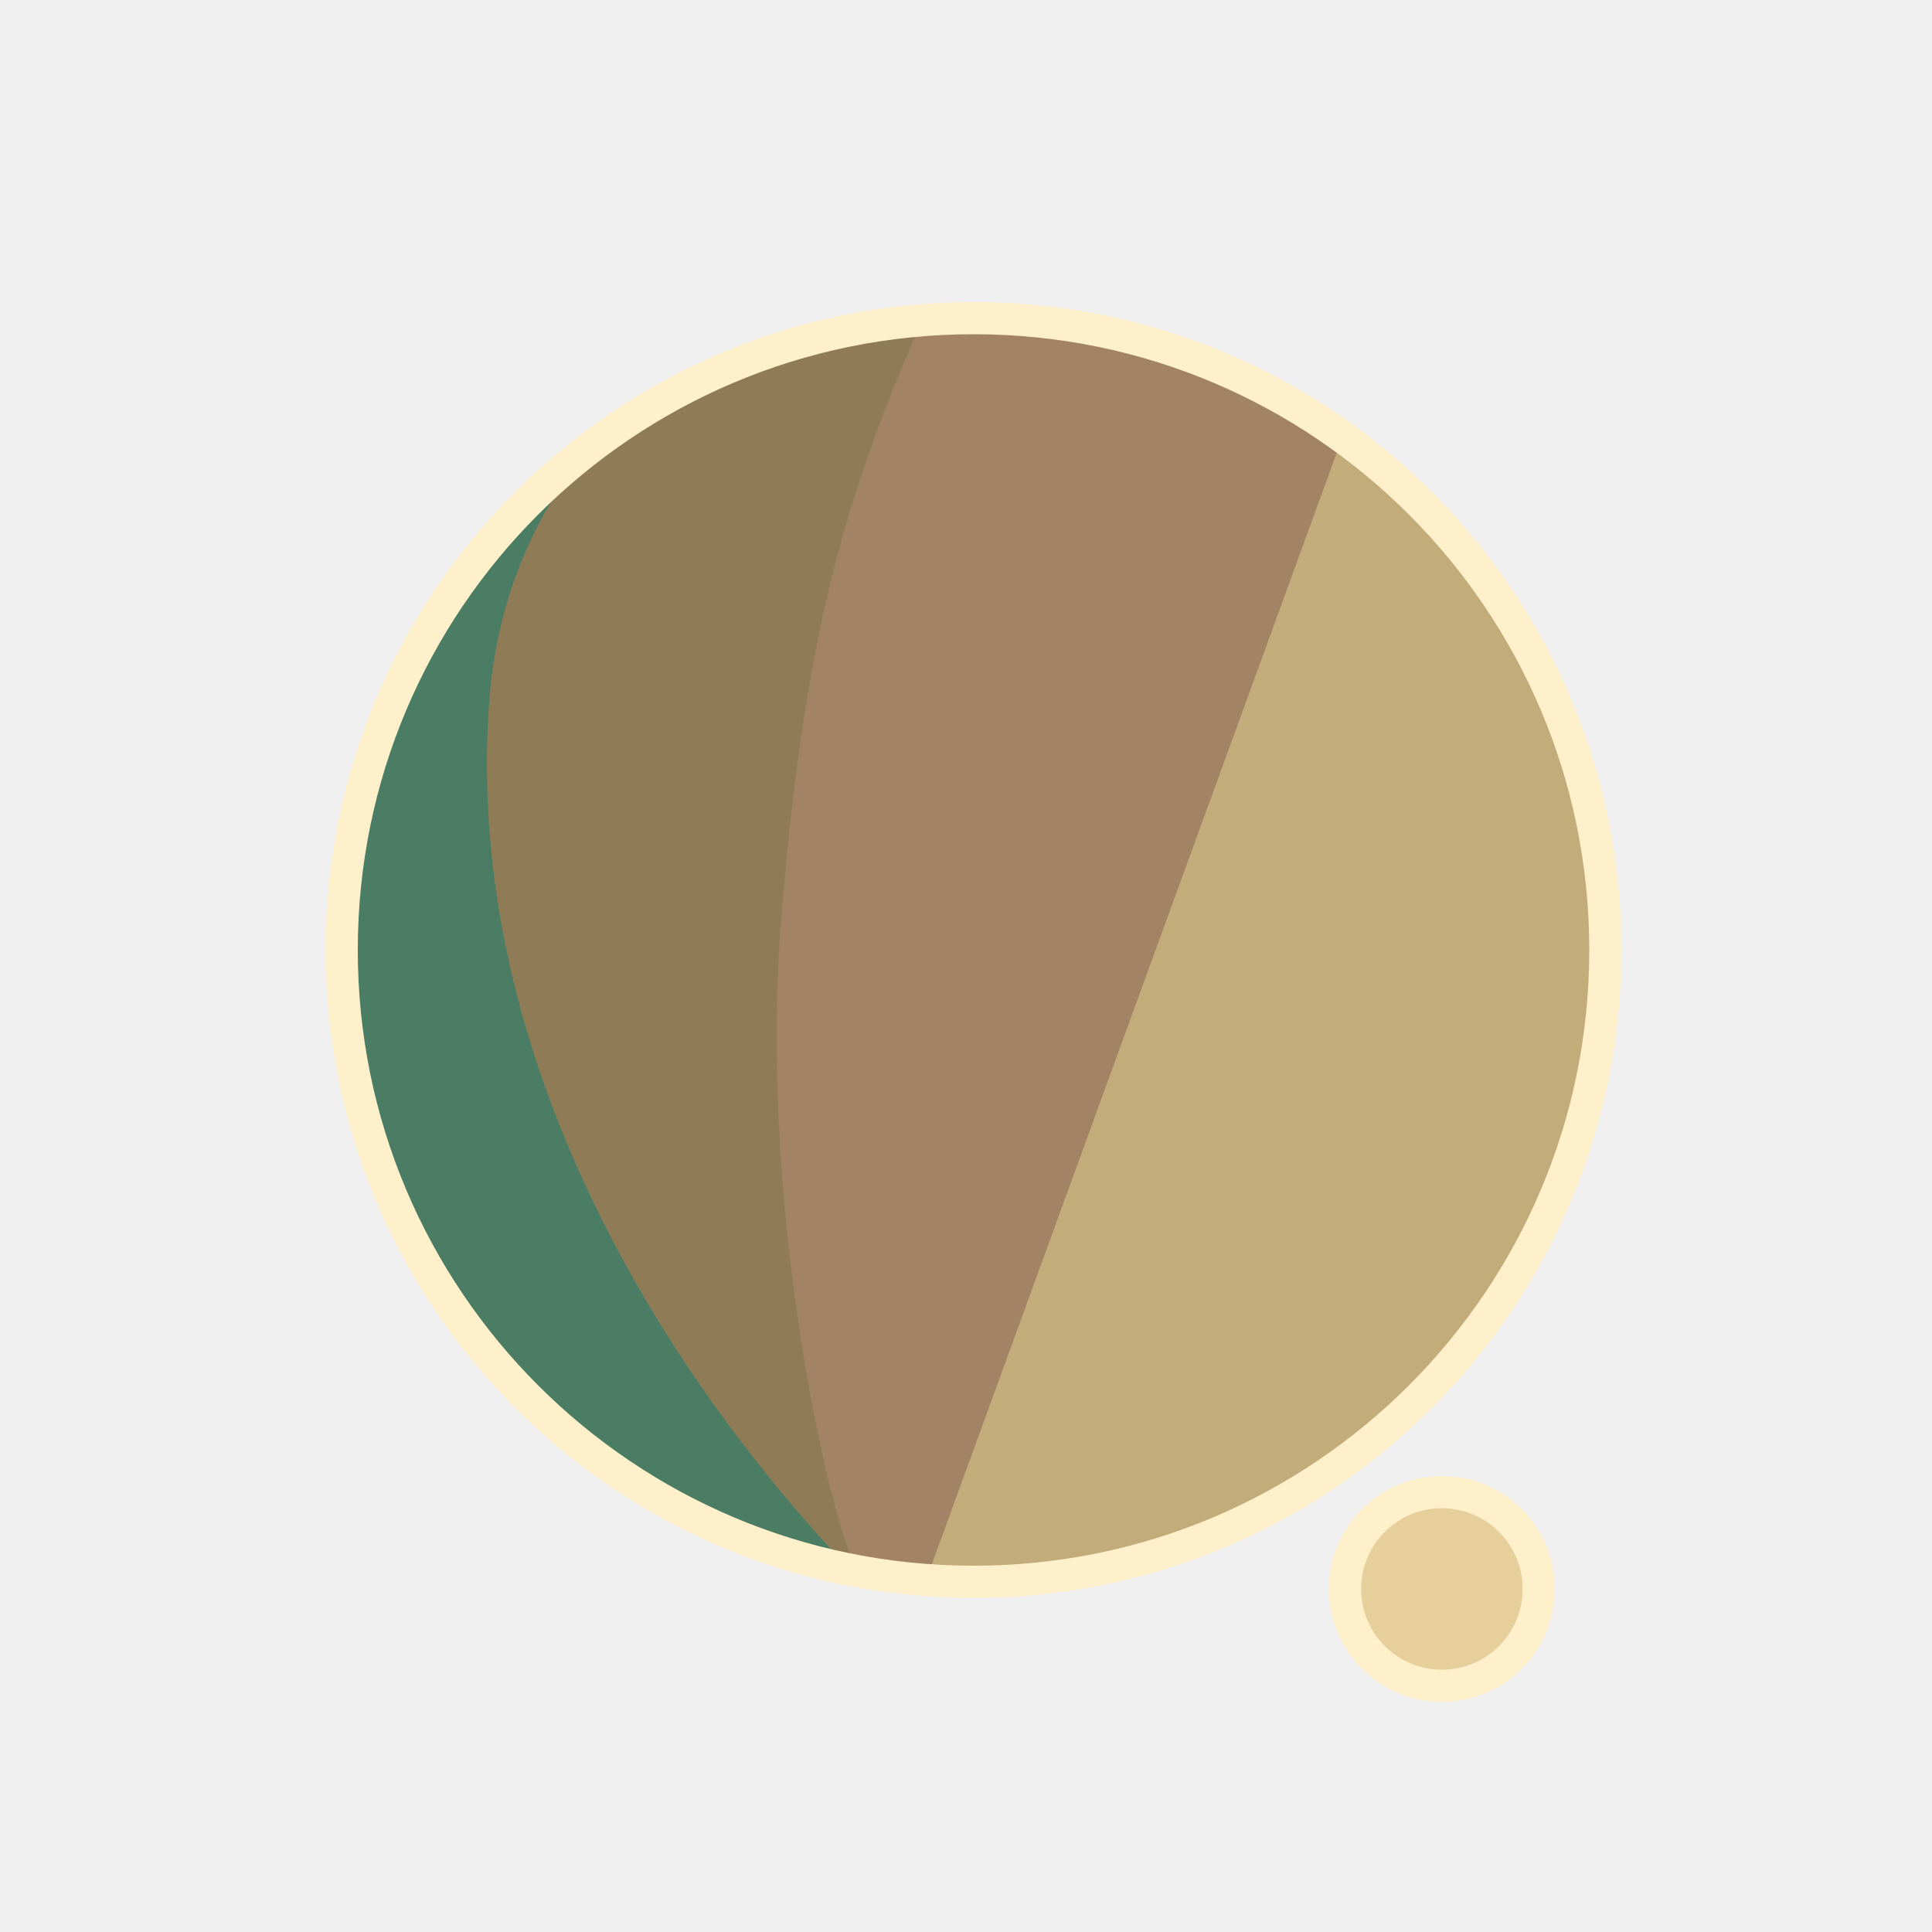
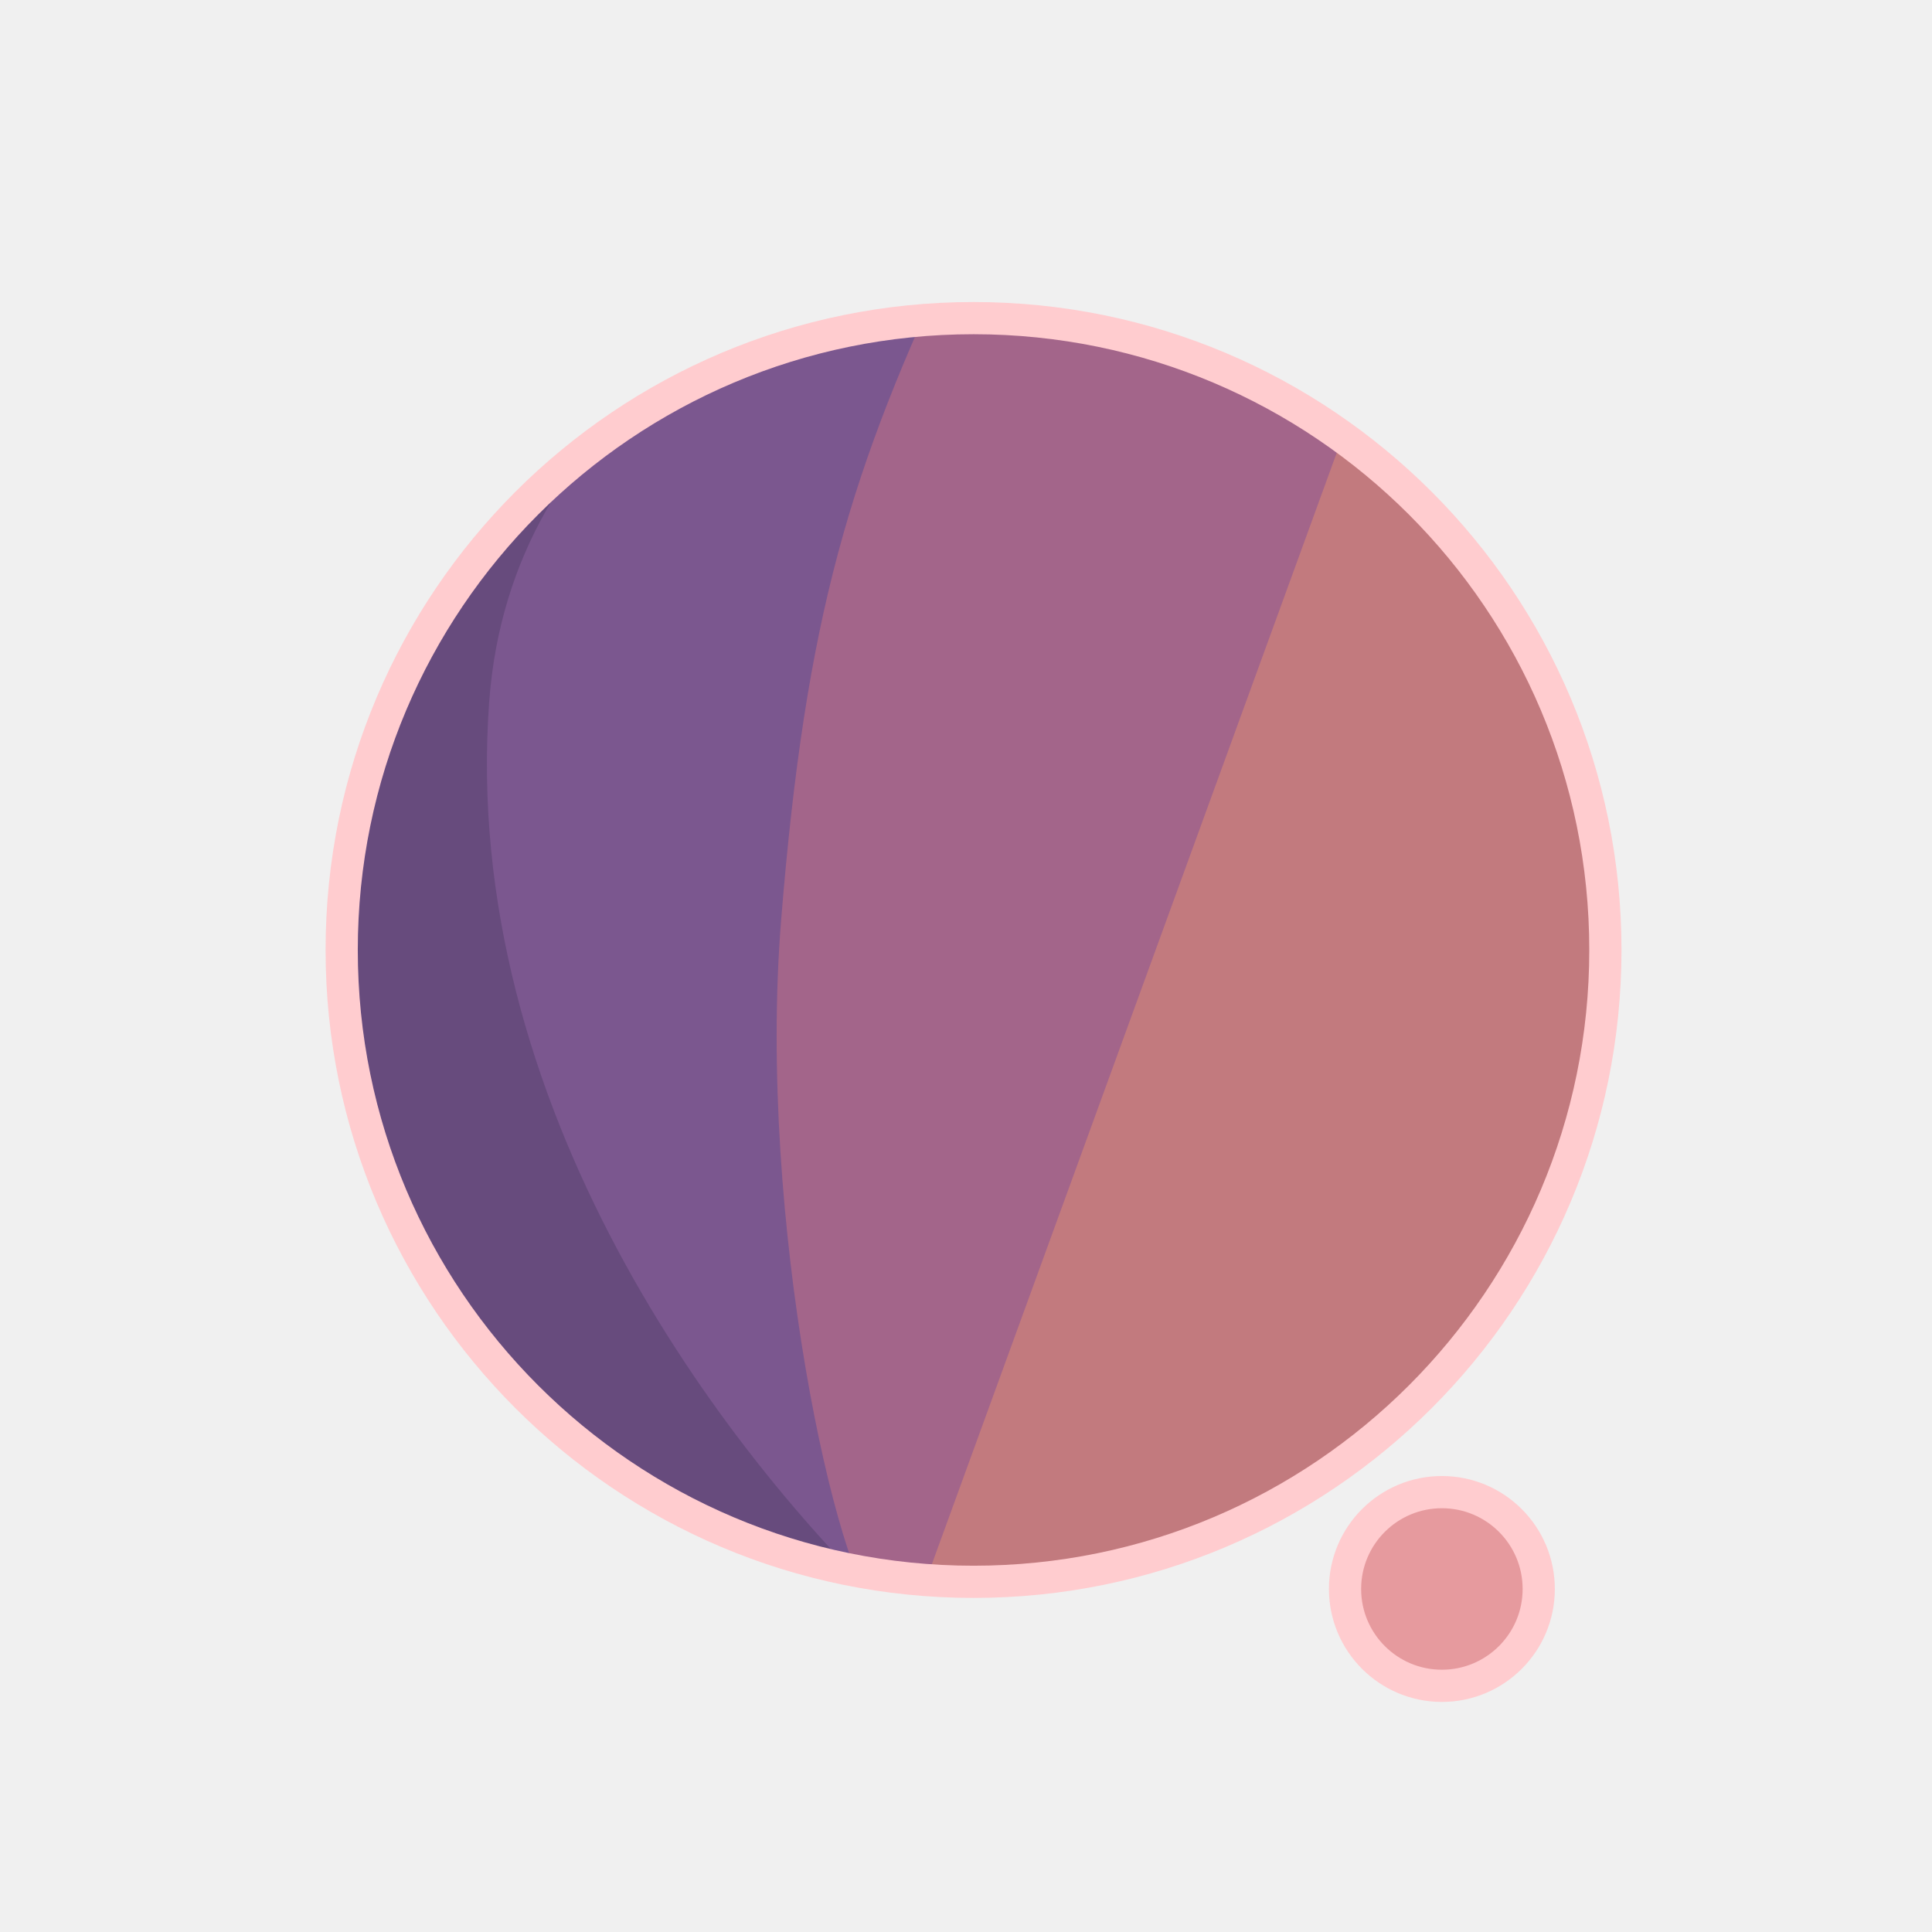
<svg xmlns="http://www.w3.org/2000/svg" width="300" height="300" viewBox="0 0 79.375 79.375" version="1.1" id="svg1">
  <defs id="defs1">
    <filter id="mask-powermask-path-effect5_inverse" style="color-interpolation-filters:sRGB" height="100" width="100" x="-50" y="-50">
      <feColorMatrix id="mask-powermask-path-effect5_primitive1" values="1" type="saturate" result="fbSourceGraphic" />
      <feColorMatrix id="mask-powermask-path-effect5_primitive2" values="-1 0 0 0 1 0 -1 0 0 1 0 0 -1 0 1 0 0 0 1 0 " in="fbSourceGraphic" />
    </filter>
    <clipPath clipPathUnits="userSpaceOnUse" id="clipPath1">
      <circle style="display:inline;fill:#000000;fill-opacity:1;stroke:none;stroke-width:0.214" id="circle3" cx="44.886" cy="38.249" r="22.842" />
    </clipPath>
    <clipPath clipPathUnits="userSpaceOnUse" id="clipPath3">
      <circle style="display:inline;opacity:1;fill:#000000;fill-opacity:1;stroke:none;stroke-width:2.646;stroke-dasharray:none;stroke-opacity:1" id="circle4" cx="39.235" cy="39.029" r="25.959" />
    </clipPath>
    <clipPath clipPathUnits="userSpaceOnUse" id="clipPath4">
      <circle style="display:inline;opacity:1;fill:#000000;fill-opacity:1;stroke:none;stroke-width:0.243" id="circle5" cx="39.997" cy="39.029" r="25.959" />
    </clipPath>
    <clipPath clipPathUnits="userSpaceOnUse" id="clipPath19">
      <g id="g20" style="display:inline">
        <circle style="display:inline;opacity:1;fill:#ffffff;fill-opacity:1;stroke:#000000;stroke-width:1.323;stroke-dasharray:none;stroke-opacity:1" id="circle20" cx="39.997" cy="39.029" r="25.959" />
        <path style="display:inline;fill:#ffffff;fill-opacity:1;stroke:none;stroke-width:1.323;stroke-linecap:round;stroke-linejoin:round;stroke-dasharray:none;stroke-opacity:1" d="M 40.972,71.749 65.107,9.074 51.262,8.513 29.654,71.374 Z" id="path20" />
      </g>
    </clipPath>
  </defs>
  <g id="layer1">
-     <circle style="display:inline;opacity:1;fill:#C2AC7A;fill-opacity:1;stroke:none;stroke-width:2.646;stroke-dasharray:none;stroke-opacity:1" id="path1" cx="39.997" cy="39.029" r="25.959" />
-     <circle style="display:inline;opacity:1;fill:#E6CF9A;fill-opacity:1;stroke:#FFF0CC;stroke-width:1.323;stroke-linecap:round;stroke-linejoin:round;stroke-dasharray:none;stroke-opacity:1" id="path23" cx="59.239" cy="65.282" r="3.979" />
-     <path style="display:inline;opacity:1;fill:#A38365;fill-opacity:1;stroke:none;stroke-width:2.646;stroke-linecap:round;stroke-linejoin:round;stroke-dasharray:none;stroke-opacity:1" d="M 14.114,8.183 56.981,12.942 37.387,66.729 7.337,66.366 Z" id="path4" clip-path="url(#clipPath4)" />
-     <path style="display:inline;opacity:1;fill:#8F7C57;fill-opacity:1;stroke:none;stroke-width:2.646;stroke-linecap:round;stroke-linejoin:round;stroke-dasharray:none;stroke-opacity:1" d="m 38.537,10.093 c -4.366,9.204 -6.195,15.177 -7.208,27.727 -0.992,12.295 2.307,27.137 4.048,28.492 L 8.159,69.099 11.655,10.117 Z" id="path8" clip-path="url(#clipPath3)" transform="translate(0.7619726)" />
-     <path style="display:inline;opacity:1;fill:#4B7D64;fill-opacity:1;stroke:none;stroke-width:2.646;stroke-linecap:round;stroke-linejoin:round;stroke-dasharray:none;stroke-opacity:1" d="m 42.193,12.318 c -4.211,1.987 -14.039,6.189 -14.818,16.984 -1.049,14.531 8.417,27.086 14.901,33.188 l -22.177,3.33 -0.971,-51.47 z" id="path12" clip-path="url(#clipPath1)" transform="matrix(1.1365,0,0,1.1365,-11.01583,-4.44086)" />
+     <circle style="display:inline;opacity:1;fill:#C27A7E;fill-opacity:1;stroke:none;stroke-width:2.646;stroke-dasharray:none;stroke-opacity:1" id="path1" cx="39.997" cy="39.029" r="25.959" />
+     <circle style="display:inline;opacity:1;fill:#E69A9E;fill-opacity:1;stroke:#FFCCCF;stroke-width:1.323;stroke-linecap:round;stroke-linejoin:round;stroke-dasharray:none;stroke-opacity:1" id="path23" cx="59.239" cy="65.282" r="3.979" />
+     <path style="display:inline;opacity:1;fill:#A3658A;fill-opacity:1;stroke:none;stroke-width:2.646;stroke-linecap:round;stroke-linejoin:round;stroke-dasharray:none;stroke-opacity:1" d="M 14.114,8.183 56.981,12.942 37.387,66.729 7.337,66.366 Z" id="path4" clip-path="url(#clipPath4)" />
+     <path style="display:inline;opacity:1;fill:#7B578F;fill-opacity:1;stroke:none;stroke-width:2.646;stroke-linecap:round;stroke-linejoin:round;stroke-dasharray:none;stroke-opacity:1" d="m 38.537,10.093 c -4.366,9.204 -6.195,15.177 -7.208,27.727 -0.992,12.295 2.307,27.137 4.048,28.492 L 8.159,69.099 11.655,10.117 Z" id="path8" clip-path="url(#clipPath3)" transform="translate(0.7619726)" />
+     <path style="display:inline;opacity:1;fill:#674B7D;fill-opacity:1;stroke:none;stroke-width:2.646;stroke-linecap:round;stroke-linejoin:round;stroke-dasharray:none;stroke-opacity:1" d="m 42.193,12.318 c -4.211,1.987 -14.039,6.189 -14.818,16.984 -1.049,14.531 8.417,27.086 14.901,33.188 l -22.177,3.33 -0.971,-51.47 z" id="path12" clip-path="url(#clipPath1)" transform="matrix(1.1365,0,0,1.1365,-11.01583,-4.44086)" />
    <path style="display:inline;fill:none;stroke:#ffffff;stroke-width:5.292;stroke-linecap:round;stroke-linejoin:round;stroke-dasharray:none;stroke-opacity:1" d="M 56.155,14.893 37.161,67.307 c 0.345,-0.826 6.533,-17.661 9.644,-21.104 4.78,-5.292 13.008,-2.765 13.143,4.977 0.044,2.513 -1.431,15.998 -1.431,15.998" id="path2" clip-path="url(#clipPath19)" mask="none" />
-     <circle style="display:inline;opacity:1;fill:none;fill-opacity:0;stroke:#FFF0CC;stroke-width:1.323;stroke-dasharray:none;stroke-opacity:1" id="circle8" cx="39.997" cy="39.029" r="25.959" />
+     <circle style="display:inline;opacity:1;fill:none;fill-opacity:0;stroke:#FFCCCF;stroke-width:1.323;stroke-dasharray:none;stroke-opacity:1" id="circle8" cx="39.997" cy="39.029" r="25.959" />
  </g>
</svg>
